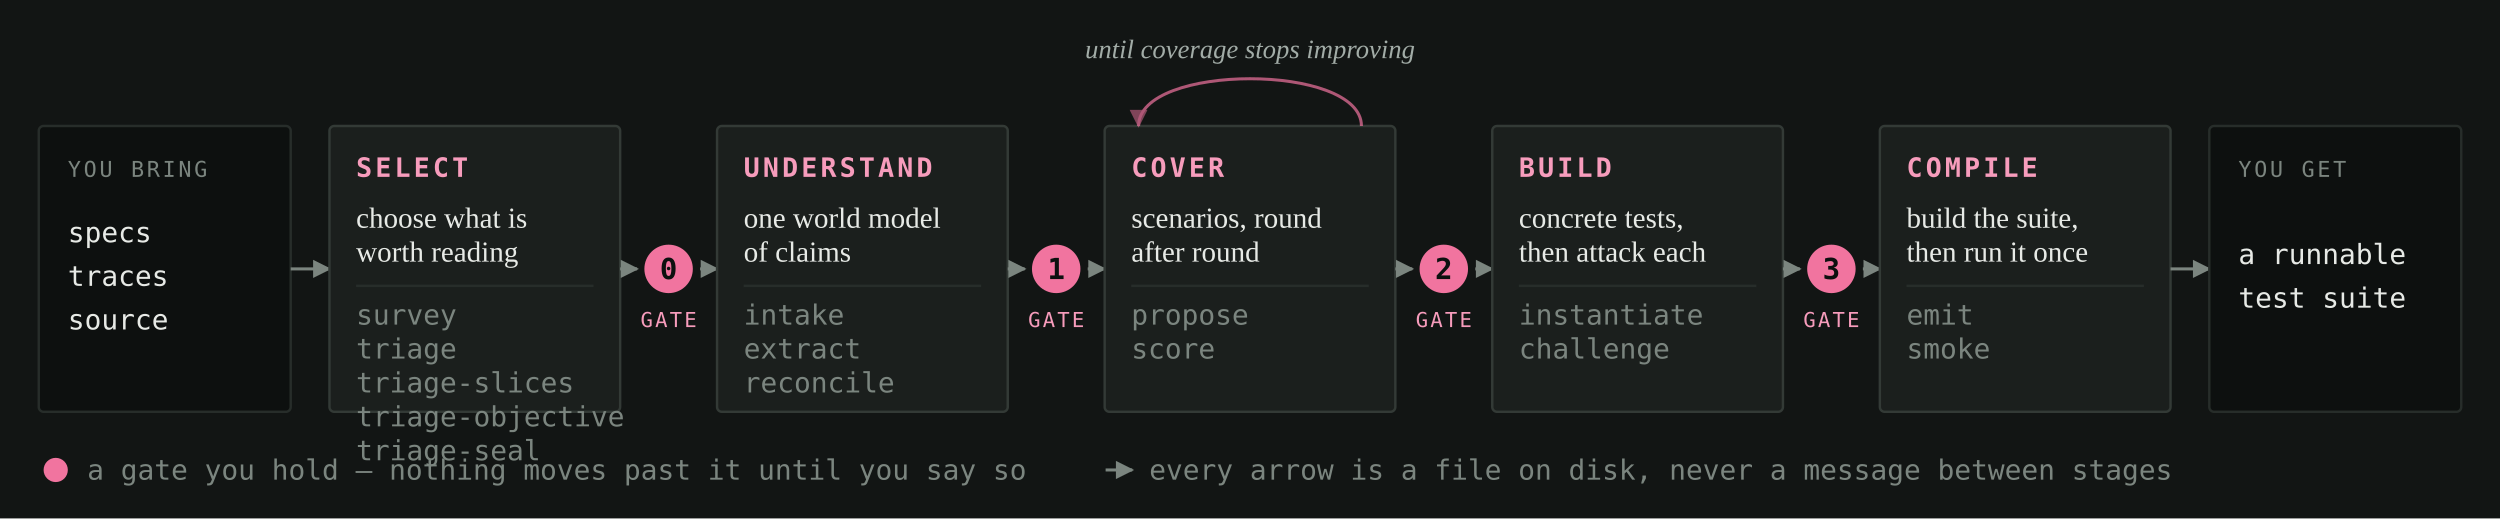
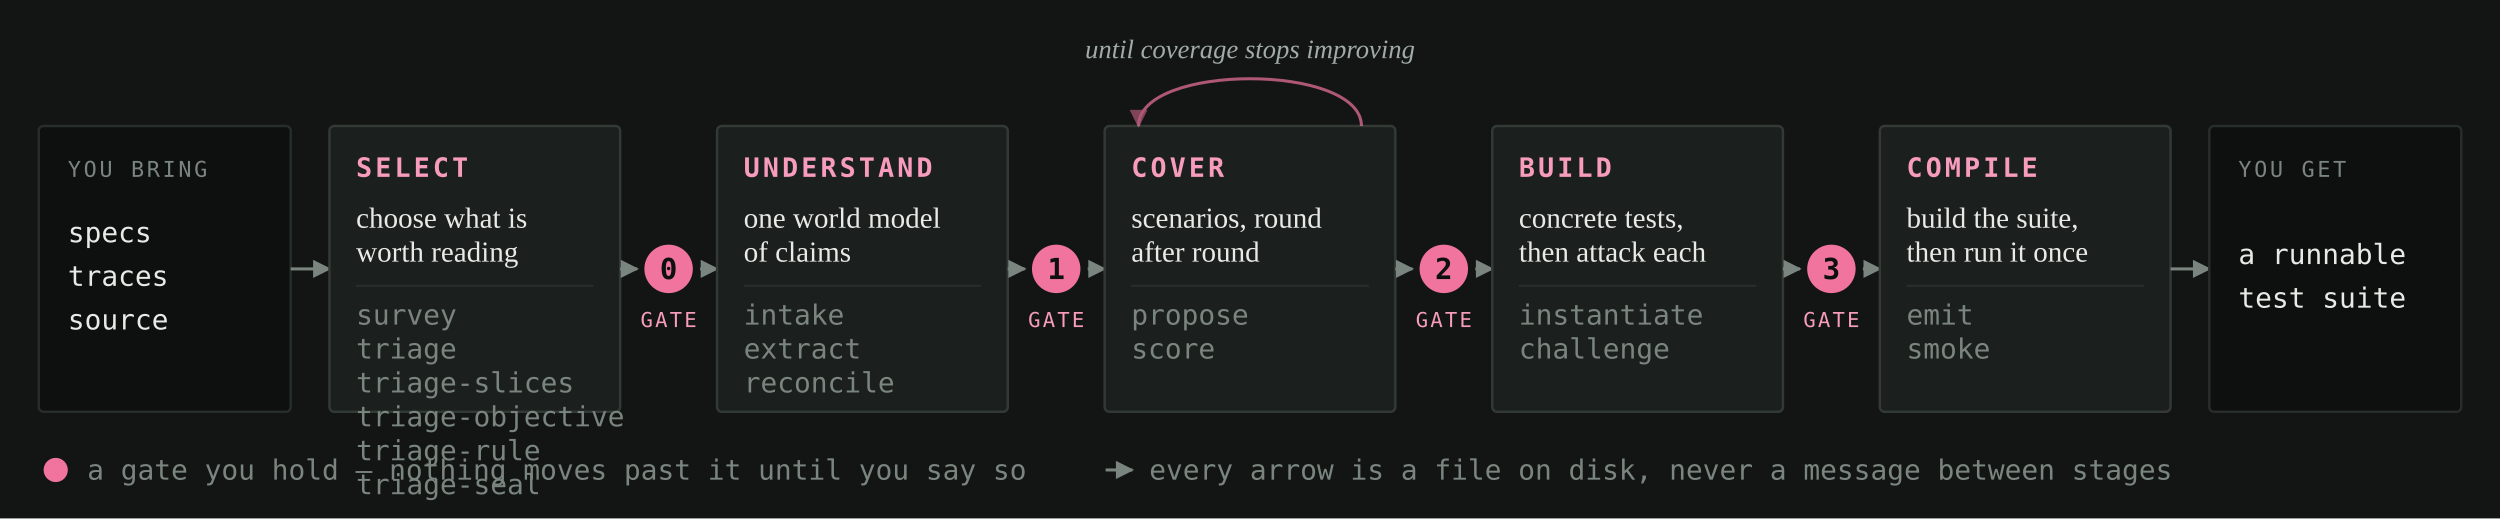
<svg xmlns="http://www.w3.org/2000/svg" viewBox="0 0 1032 214" width="1032" height="214" role="img" aria-labelledby="t d">
  <style>
  .bg{fill:#121514}
  .plate{fill:#0D100F;stroke:#272D2A;stroke-width:1}
  .box{fill:#1B1F1D;stroke:#333A36;stroke-width:1}
  .hair{stroke:#272D2A;stroke-width:1}
  .verb{font-family:ui-monospace,"SF Mono","JetBrains Mono","IBM Plex Mono",Menlo,Consolas,monospace;font-weight:600;fill:#F79CBC;letter-spacing:1.3px}
  .note{font-family:Charter,"Iowan Old Style","Source Serif 4",Georgia,"Times New Roman",serif;fill:#E7EAE6}
  .stage{font-family:ui-monospace,"SF Mono","JetBrains Mono","IBM Plex Mono",Menlo,Consolas,monospace;fill:#7B857F}
  .plabel{font-family:ui-monospace,"SF Mono","JetBrains Mono","IBM Plex Mono",Menlo,Consolas,monospace;fill:#7B857F;letter-spacing:1.1px}
  .pitem{font-family:ui-monospace,"SF Mono","JetBrains Mono","IBM Plex Mono",Menlo,Consolas,monospace;fill:#E7EAE6}
  .edge{stroke:#7B857F;stroke-width:1.25;fill:none}
  .ar{fill:#7B857F}
  .gate{fill:#F1749F}
  .gnum{font-family:ui-monospace,"SF Mono","JetBrains Mono","IBM Plex Mono",Menlo,Consolas,monospace;font-weight:600;fill:#0D100F}
  .glab{font-family:ui-monospace,"SF Mono","JetBrains Mono","IBM Plex Mono",Menlo,Consolas,monospace;fill:#F79CBC;letter-spacing:.9px}
  .loop{stroke:#F1749F;stroke-width:1.25;fill:none;opacity:.7}
  .arl{fill:#F1749F;opacity:.7}
  .looplab{font-family:Charter,"Iowan Old Style","Source Serif 4",Georgia,"Times New Roman",serif;font-style:italic;fill:#A2ACA7}
  .cap{font-family:ui-monospace,"SF Mono","JetBrains Mono","IBM Plex Mono",Menlo,Consolas,monospace;fill:#7B857F}
</style>
  <defs>
    <marker id="ar" viewBox="0 0 10 10" refX="9" refY="5" markerWidth="6" markerHeight="6" orient="auto-start-reverse">
      <path d="M0 0 L10 5 L0 10 z" class="ar" />
    </marker>
    <marker id="arl" viewBox="0 0 10 10" refX="9" refY="5" markerWidth="6" markerHeight="6" orient="auto-start-reverse">
      <path d="M0 0 L10 5 L0 10 z" class="arl" />
    </marker>
  </defs>
  <rect width="1032" height="214" class="bg" />
  <rect x="16" y="52" width="104" height="118" rx="2" class="plate" />
  <text x="28.0" y="73.0" class="plabel" font-size="9" text-anchor="start">YOU BRING</text>
  <text x="28.0" y="100.0" class="pitem" font-size="11.5" text-anchor="start">specs</text>
  <text x="28.0" y="118.0" class="pitem" font-size="11.5" text-anchor="start">traces</text>
  <text x="28.0" y="136.0" class="pitem" font-size="11.5" text-anchor="start">source</text>
  <line x1="120" y1="111.0" x2="136" y2="111.0" class="edge" marker-end="url(#ar)" />
  <rect x="136" y="52" width="120" height="118" rx="2" class="box" />
  <text x="147.0" y="73.0" class="verb" font-size="11" text-anchor="start">SELECT</text>
  <text x="147.0" y="94.0" class="note" font-size="12" text-anchor="start">choose what is</text>
  <text x="147.0" y="108.0" class="note" font-size="12" text-anchor="start">worth reading</text>
  <line x1="147" y1="118" x2="245" y2="118" class="hair" />
  <text x="147.0" y="134.0" class="stage" font-size="11.5" text-anchor="start">survey</text>
  <text x="147.0" y="148.0" class="stage" font-size="11.5" text-anchor="start">triage</text>
  <text x="147.0" y="162.0" class="stage" font-size="11.5" text-anchor="start">triage-slices</text>
  <text x="147.0" y="176.0" class="stage" font-size="11.5" text-anchor="start">triage-objective</text>
-   <text x="147.0" y="190.0" class="stage" font-size="11.5" text-anchor="start">triage-seal</text>
+   <text x="147.0" y="190.0" class="stage" font-size="11.5" text-anchor="start">triage-rule</text>
+   <text x="147.0" y="204.0" class="stage" font-size="11.5" text-anchor="start">triage-seal</text>
  <line x1="256" y1="111.0" x2="263.0" y2="111.0" class="edge" marker-end="url(#ar)" />
  <circle cx="276.0" cy="111.0" r="10" class="gate" />
  <text x="276.0" y="115.2" class="gnum" font-size="12" text-anchor="middle">0</text>
  <text x="276.0" y="135.0" class="glab" font-size="8.5" text-anchor="middle">GATE</text>
  <line x1="289.0" y1="111.0" x2="296" y2="111.0" class="edge" marker-end="url(#ar)" />
  <rect x="296" y="52" width="120" height="118" rx="2" class="box" />
  <text x="307.0" y="73.0" class="verb" font-size="11" text-anchor="start">UNDERSTAND</text>
  <text x="307.0" y="94.0" class="note" font-size="12" text-anchor="start">one world model</text>
  <text x="307.0" y="108.0" class="note" font-size="12" text-anchor="start">of claims</text>
  <line x1="307" y1="118" x2="405" y2="118" class="hair" />
  <text x="307.0" y="134.0" class="stage" font-size="11.5" text-anchor="start">intake</text>
  <text x="307.0" y="148.0" class="stage" font-size="11.5" text-anchor="start">extract</text>
  <text x="307.0" y="162.0" class="stage" font-size="11.5" text-anchor="start">reconcile</text>
  <line x1="416" y1="111.0" x2="423.0" y2="111.0" class="edge" marker-end="url(#ar)" />
  <circle cx="436.0" cy="111.0" r="10" class="gate" />
  <text x="436.0" y="115.2" class="gnum" font-size="12" text-anchor="middle">1</text>
  <text x="436.0" y="135.0" class="glab" font-size="8.5" text-anchor="middle">GATE</text>
  <line x1="449.0" y1="111.0" x2="456" y2="111.0" class="edge" marker-end="url(#ar)" />
  <rect x="456" y="52" width="120" height="118" rx="2" class="box" />
  <text x="467.0" y="73.0" class="verb" font-size="11" text-anchor="start">COVER</text>
  <text x="467.0" y="94.0" class="note" font-size="12" text-anchor="start">scenarios, round</text>
  <text x="467.0" y="108.0" class="note" font-size="12" text-anchor="start">after round</text>
  <line x1="467" y1="118" x2="565" y2="118" class="hair" />
  <text x="467.0" y="134.0" class="stage" font-size="11.5" text-anchor="start">propose</text>
  <text x="467.0" y="148.0" class="stage" font-size="11.5" text-anchor="start">score</text>
  <path d="M562 52 C 562 26, 470 26, 470 52" class="loop" marker-end="url(#arl)" />
  <text x="516.0" y="24.0" class="looplab" font-size="11" text-anchor="middle">until coverage stops improving</text>
  <line x1="576" y1="111.0" x2="583.0" y2="111.0" class="edge" marker-end="url(#ar)" />
  <circle cx="596.0" cy="111.0" r="10" class="gate" />
  <text x="596.0" y="115.2" class="gnum" font-size="12" text-anchor="middle">2</text>
  <text x="596.0" y="135.0" class="glab" font-size="8.5" text-anchor="middle">GATE</text>
  <line x1="609.0" y1="111.0" x2="616" y2="111.0" class="edge" marker-end="url(#ar)" />
  <rect x="616" y="52" width="120" height="118" rx="2" class="box" />
  <text x="627.0" y="73.0" class="verb" font-size="11" text-anchor="start">BUILD</text>
  <text x="627.0" y="94.0" class="note" font-size="12" text-anchor="start">concrete tests,</text>
  <text x="627.0" y="108.0" class="note" font-size="12" text-anchor="start">then attack each</text>
  <line x1="627" y1="118" x2="725" y2="118" class="hair" />
  <text x="627.0" y="134.0" class="stage" font-size="11.5" text-anchor="start">instantiate</text>
  <text x="627.0" y="148.0" class="stage" font-size="11.5" text-anchor="start">challenge</text>
  <line x1="736" y1="111.0" x2="743.0" y2="111.0" class="edge" marker-end="url(#ar)" />
  <circle cx="756.0" cy="111.0" r="10" class="gate" />
  <text x="756.0" y="115.2" class="gnum" font-size="12" text-anchor="middle">3</text>
  <text x="756.0" y="135.0" class="glab" font-size="8.5" text-anchor="middle">GATE</text>
  <line x1="769.0" y1="111.0" x2="776" y2="111.0" class="edge" marker-end="url(#ar)" />
  <rect x="776" y="52" width="120" height="118" rx="2" class="box" />
  <text x="787.0" y="73.0" class="verb" font-size="11" text-anchor="start">COMPILE</text>
  <text x="787.0" y="94.0" class="note" font-size="12" text-anchor="start">build the suite,</text>
  <text x="787.0" y="108.0" class="note" font-size="12" text-anchor="start">then run it once</text>
  <line x1="787" y1="118" x2="885" y2="118" class="hair" />
  <text x="787.0" y="134.0" class="stage" font-size="11.5" text-anchor="start">emit</text>
  <text x="787.0" y="148.0" class="stage" font-size="11.5" text-anchor="start">smoke</text>
  <line x1="896" y1="111.0" x2="912" y2="111.0" class="edge" marker-end="url(#ar)" />
  <rect x="912" y="52" width="104" height="118" rx="2" class="plate" />
  <text x="924.0" y="73.0" class="plabel" font-size="9" text-anchor="start">YOU GET</text>
  <text x="924.0" y="109.0" class="pitem" font-size="11.5" text-anchor="start">a runnable</text>
  <text x="924.0" y="127.0" class="pitem" font-size="11.5" text-anchor="start">test suite</text>
  <circle cx="23.0" cy="194" r="5" class="gate" />
  <text x="36.0" y="198.0" class="cap" font-size="11.5" text-anchor="start">a gate you hold — nothing moves past it until you say so</text>
  <line x1="456.4" y1="194" x2="467.4" y2="194" class="edge" marker-end="url(#ar)" />
  <text x="474.4" y="198.0" class="cap" font-size="11.5" text-anchor="start">every arrow is a file on disk, never a message between stages</text>
</svg>
